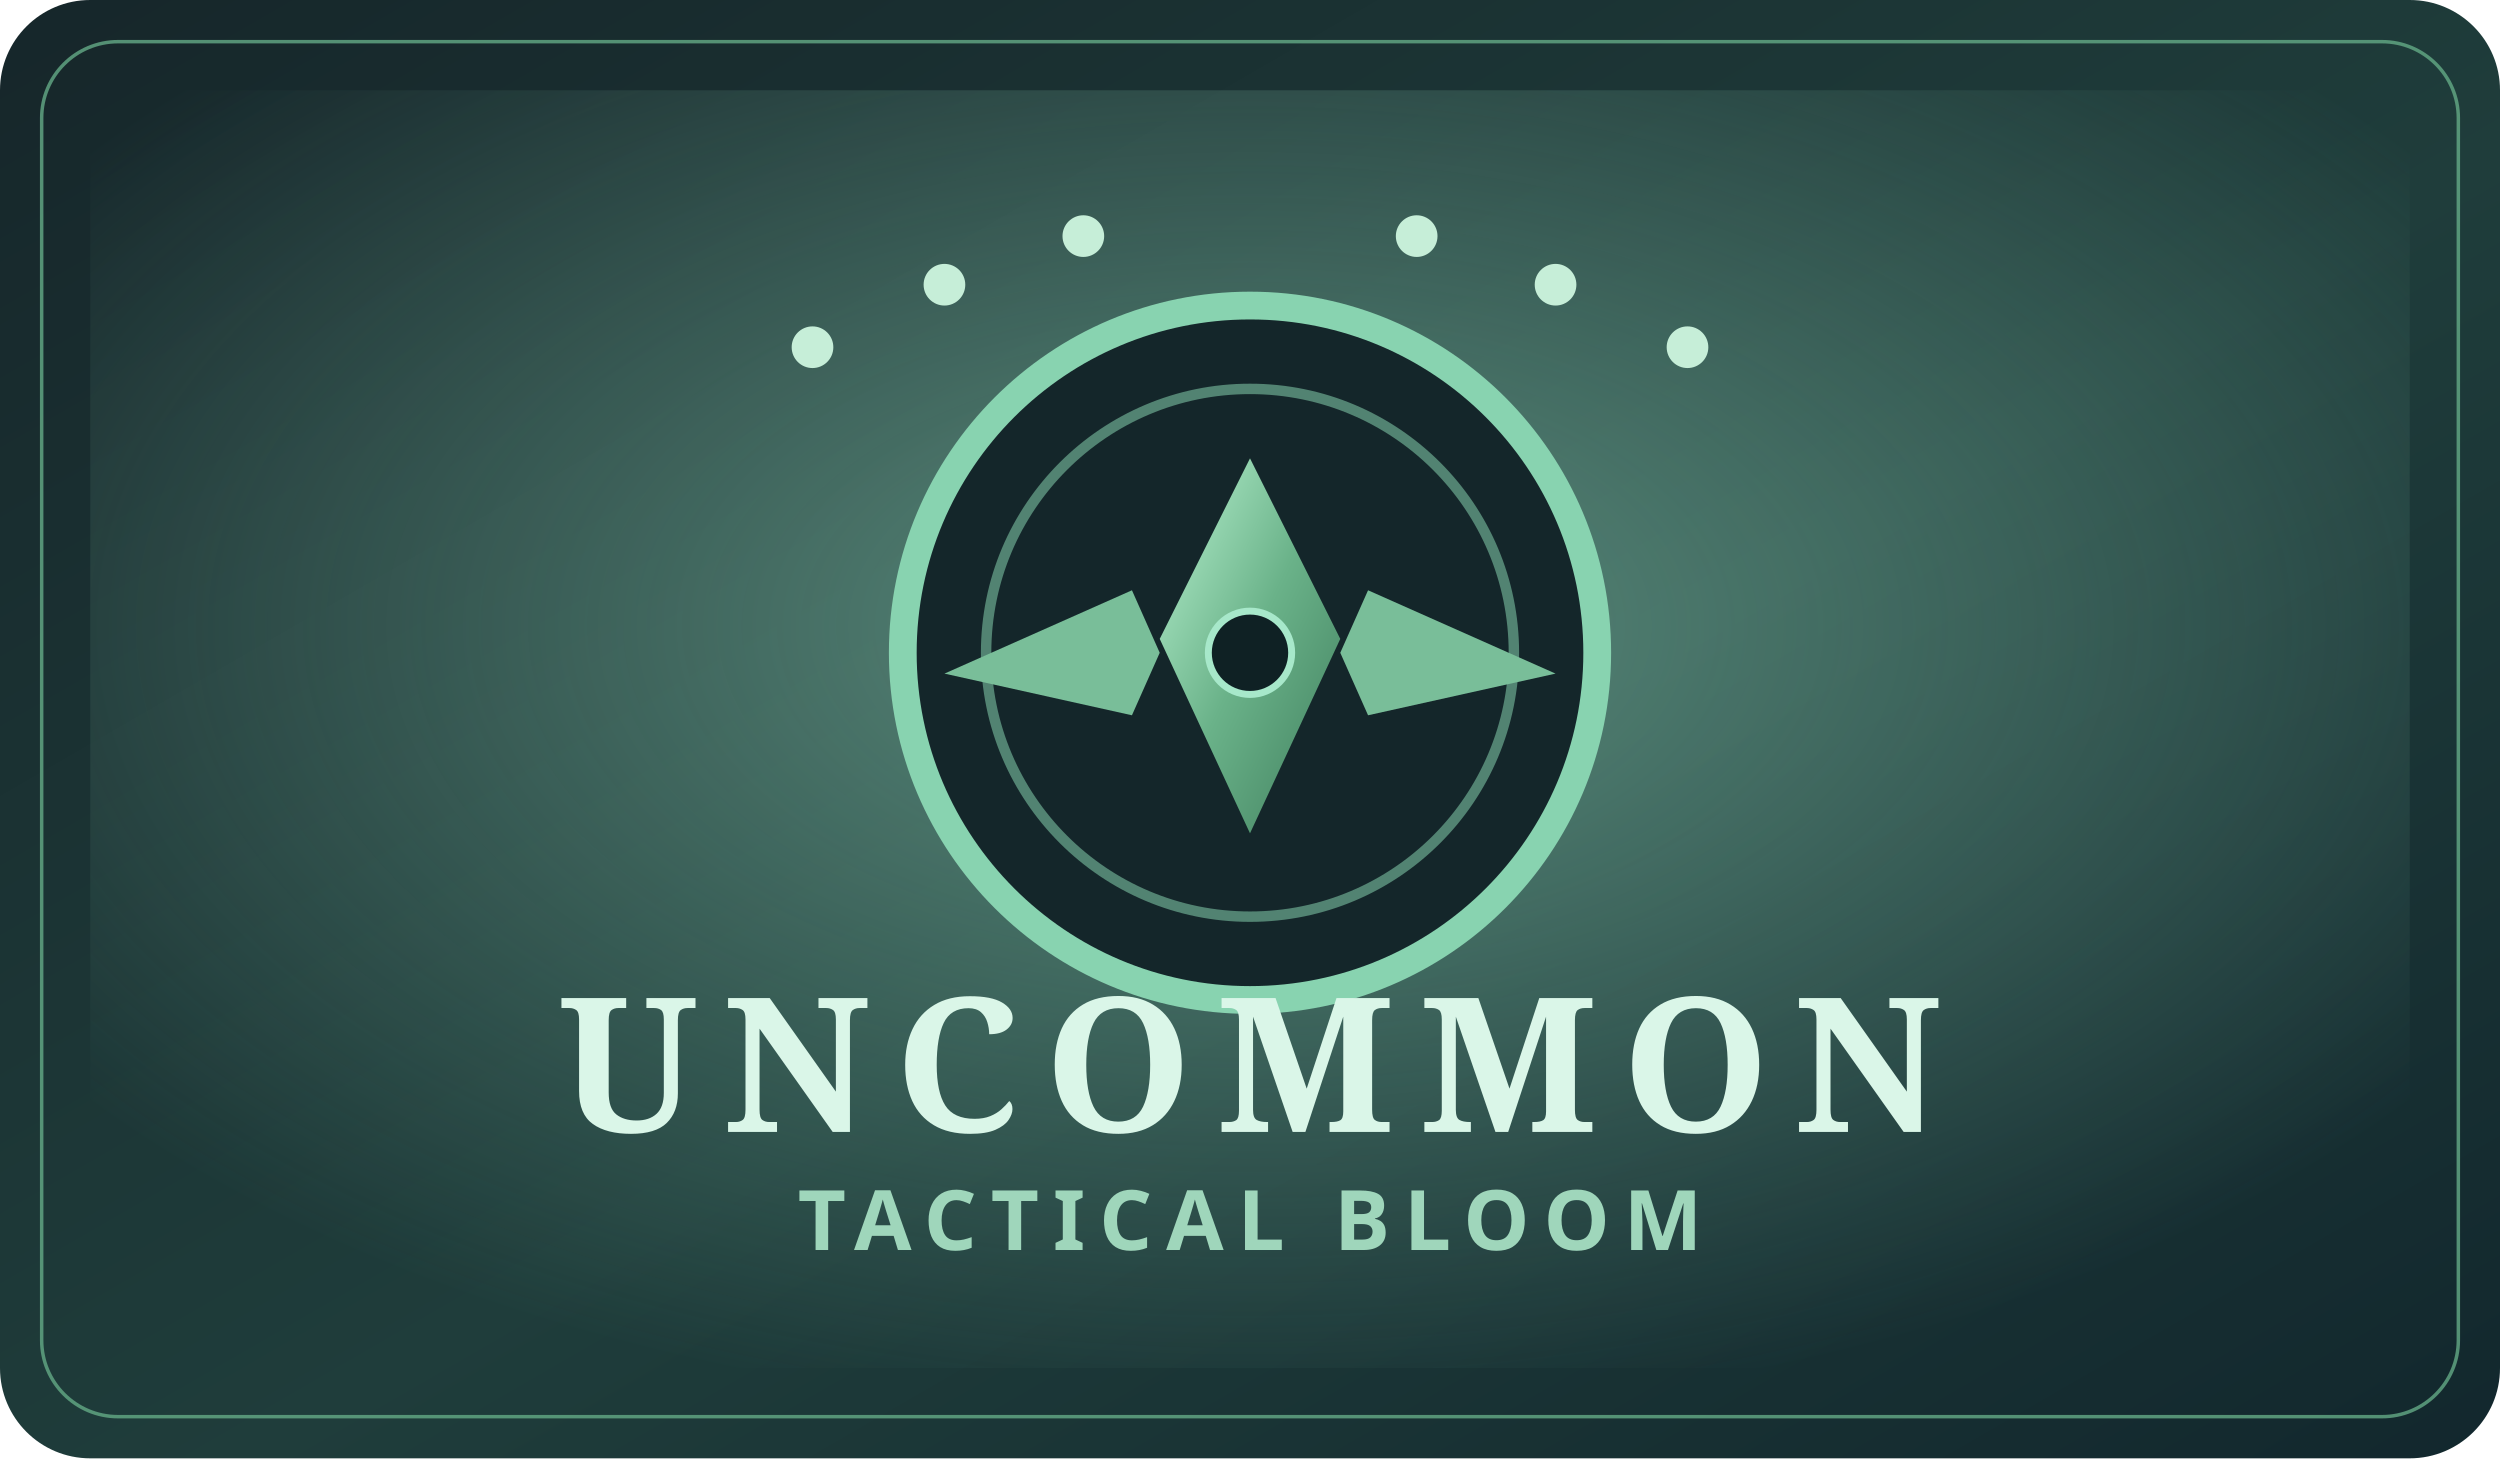
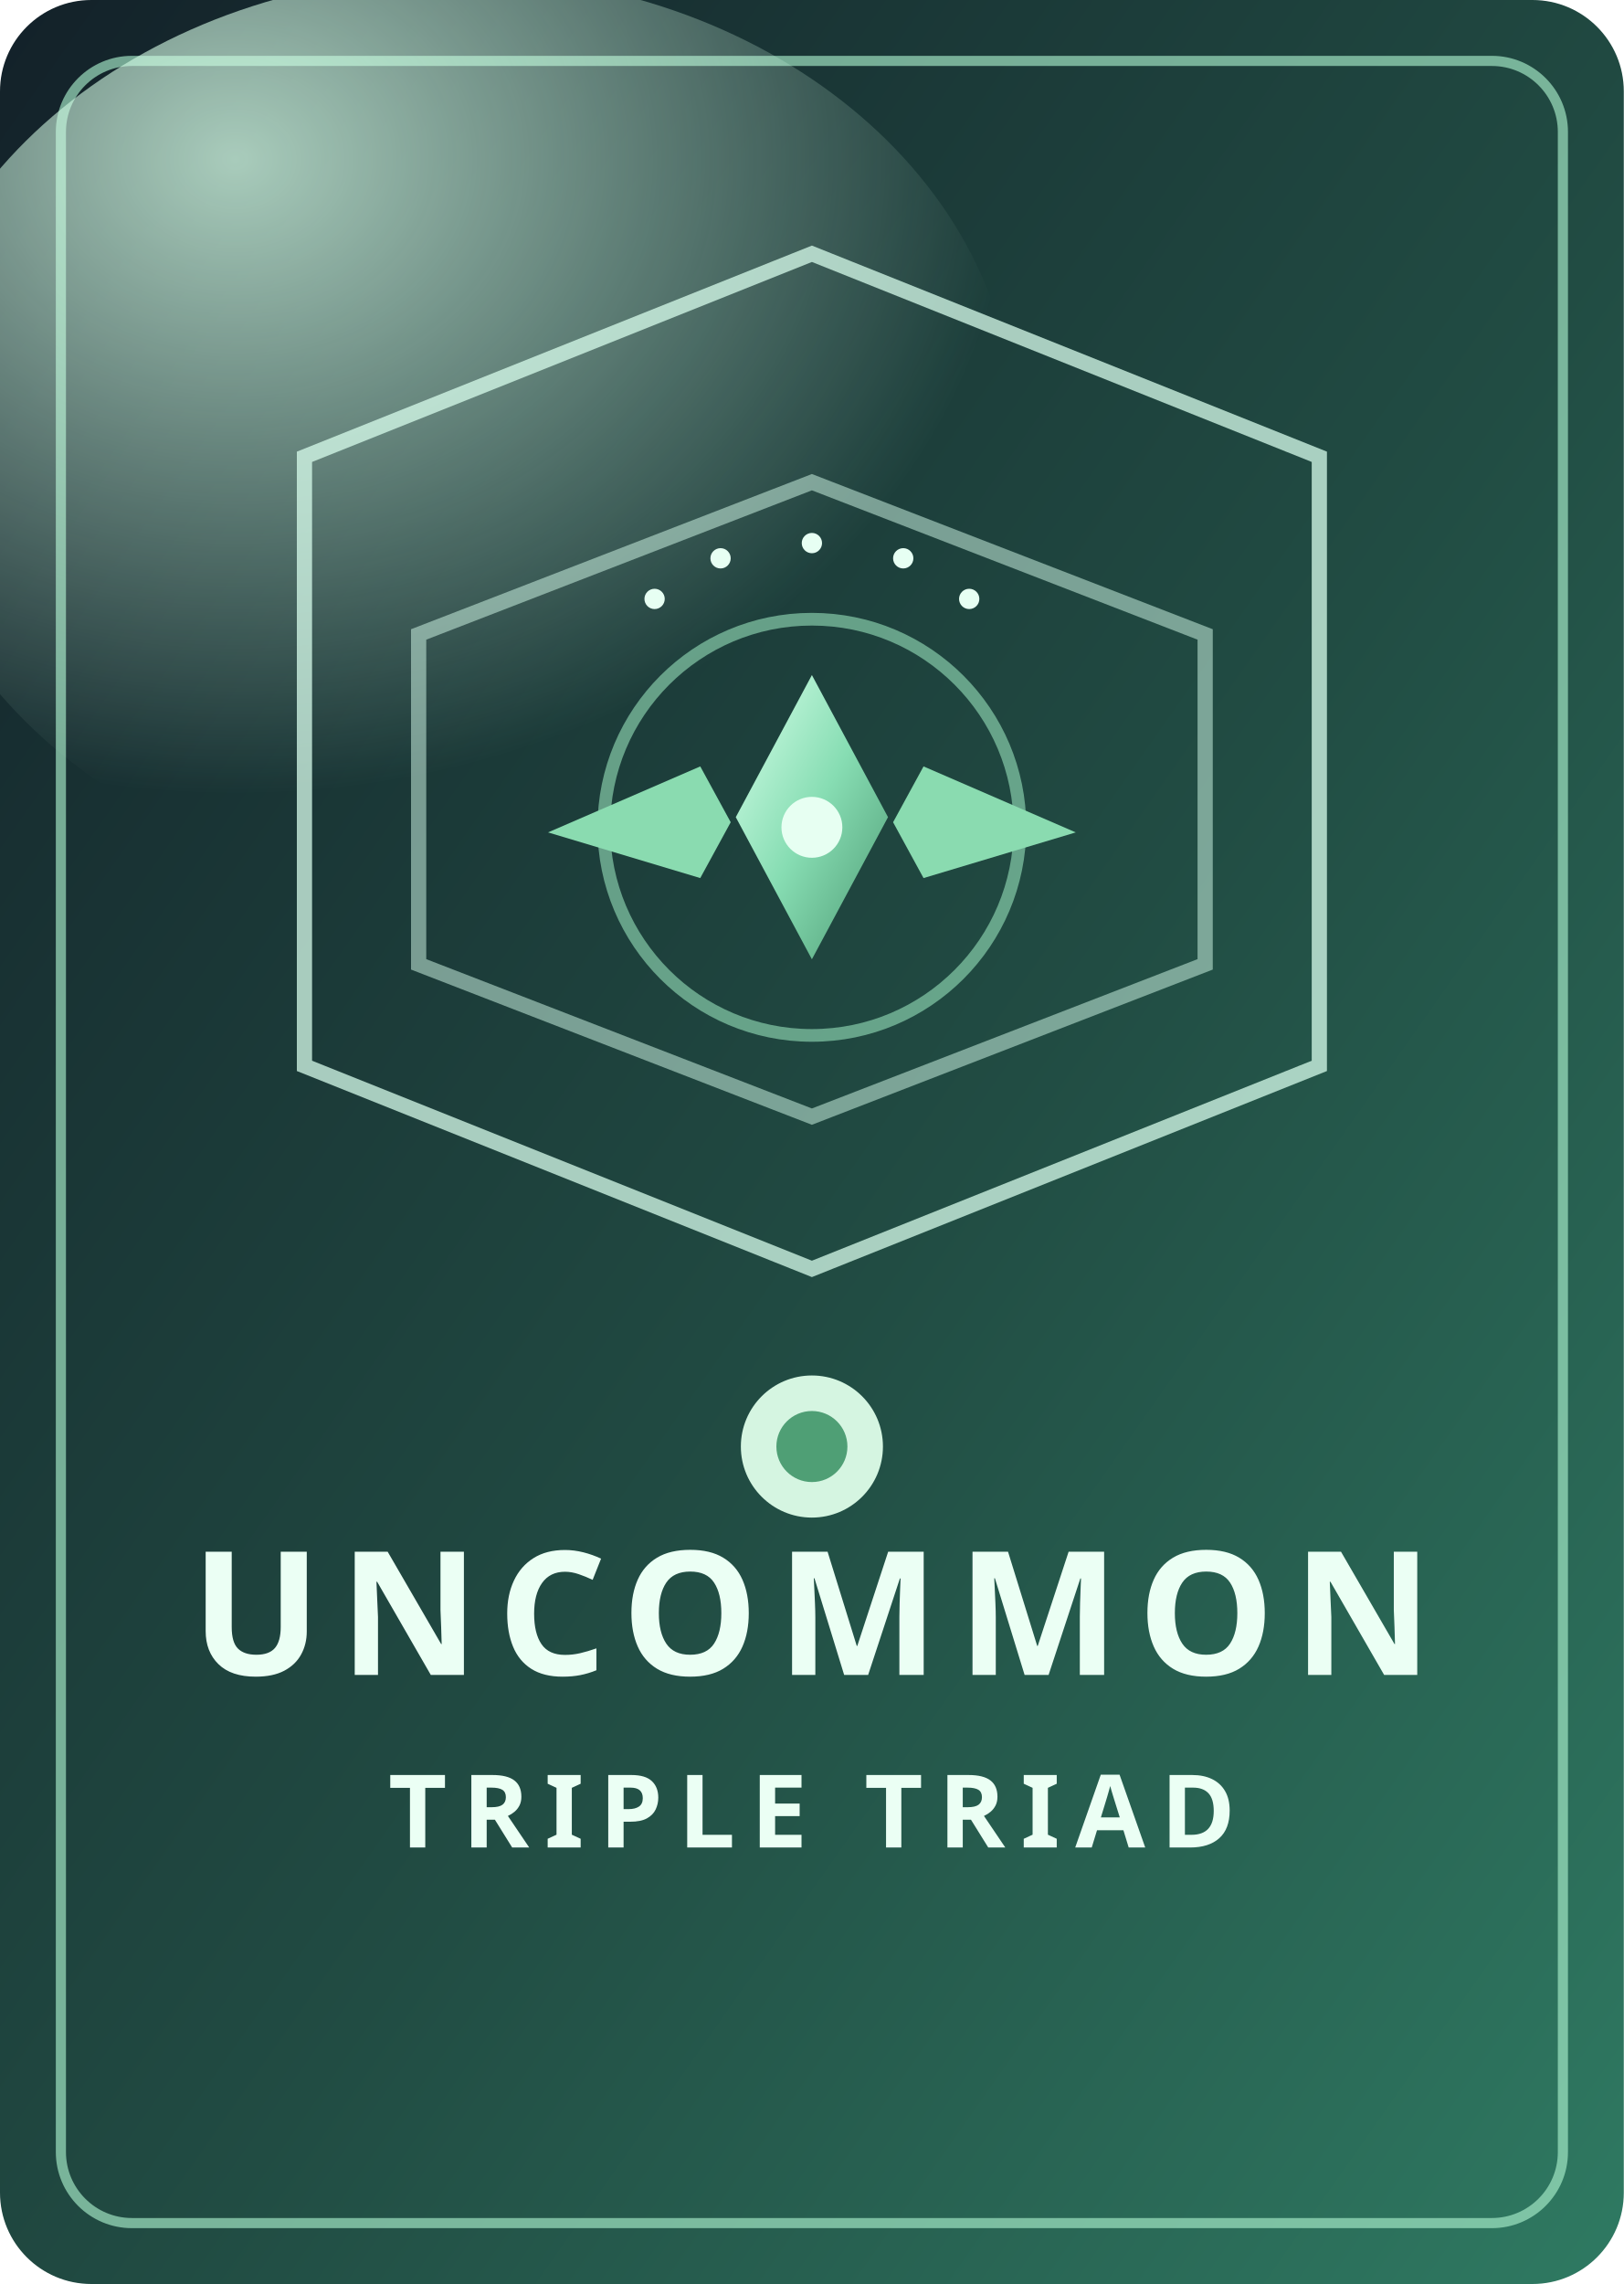
- <svg xmlns="http://www.w3.org/2000/svg" width="720" height="420" viewBox="0 0 720 420" role="img" aria-labelledby="title desc">
+ <svg xmlns="http://www.w3.org/2000/svg" width="640" height="900" viewBox="0 0 640 900" role="img" aria-labelledby="title desc">
  <defs>
    <linearGradient id="bg" x1="0" y1="0" x2="1" y2="1">
-       <stop offset="0%" stop-color="#16262a" />
-       <stop offset="55%" stop-color="#1f3d3b" />
-       <stop offset="100%" stop-color="#12272d" />
+       <stop offset="0%" stop-color="#132129" />
+       <stop offset="55%" stop-color="#214c43" />
+       <stop offset="100%" stop-color="#2f7a62" />
    </linearGradient>
    <linearGradient id="foil" x1="0" y1="0" x2="1" y2="1">
-       <stop offset="0%" stop-color="#b9f3d1" />
-       <stop offset="50%" stop-color="#6ab289" />
-       <stop offset="100%" stop-color="#3f7e5d" />
+       <stop offset="0%" stop-color="#d5ffe9" />
+       <stop offset="50%" stop-color="#87ddb3" />
+       <stop offset="100%" stop-color="#4d9a73" />
    </linearGradient>
-     <radialGradient id="glow" cx="0.5" cy="0.42" r="0.62">
-       <stop offset="0%" stop-color="#9de5c6" stop-opacity="0.48" />
-       <stop offset="100%" stop-color="#9de5c6" stop-opacity="0" />
+     <radialGradient id="shine" cx="30%" cy="20%" r="70%">
+       <stop offset="0%" stop-color="#d7ffe8" stop-opacity="0.76" />
+       <stop offset="100%" stop-color="#d7ffe8" stop-opacity="0" />
    </radialGradient>
  </defs>
-   <rect width="720" height="420" rx="26" fill="url(#bg)" />
-   <rect x="12" y="12" width="696" height="396" rx="22" fill="none" stroke="#62a784" stroke-opacity="0.82" />
-   <rect x="26" y="26" width="668" height="368" rx="18" fill="url(#glow)" />
-   <g transform="translate(360 188)">
-     <circle r="100" fill="#14262a" stroke="#88d3b0" stroke-width="8" />
-     <circle r="76" fill="none" stroke="#88d3b0" stroke-opacity="0.54" stroke-width="3" />
-     <path d="M0 -56 L26 -4 L0 52 L-26 -4 Z" fill="url(#foil)" />
-     <path d="M-88 6 L-34 -18 L-26 0 L-34 18 Z" fill="#79be99" />
-     <path d="M88 6 L34 -18 L26 0 L34 18 Z" fill="#79be99" />
-     <circle r="12" fill="#0f2124" stroke="#a7e8ca" stroke-width="2" />
+   <rect x="0" y="0" width="640" height="900" rx="36" fill="url(#bg)" />
+   <rect x="24" y="24" width="592" height="852" rx="28" fill="none" stroke="#abf1cc" stroke-opacity="0.64" stroke-width="4" />
+   <ellipse cx="180" cy="170" rx="220" ry="180" fill="url(#shine)" />
+   <g fill="none" stroke="#d9ffee" stroke-opacity="0.74" stroke-width="6">
+     <path d="M120 180 L320 100 L520 180 L520 420 L320 500 L120 420 Z" />
+     <path d="M165 250 L320 190 L475 250 L475 380 L320 440 L165 380 Z" stroke-opacity="0.5" />
  </g>
-   <g fill="#c6eed8">
-     <circle cx="234" cy="100" r="6" />
-     <circle cx="272" cy="82" r="6" />
-     <circle cx="312" cy="68" r="6" />
-     <circle cx="408" cy="68" r="6" />
-     <circle cx="448" cy="82" r="6" />
-     <circle cx="486" cy="100" r="6" />
+   <g transform="translate(320 326)">
+     <circle r="82" fill="none" stroke="#9ce7c0" stroke-opacity="0.58" stroke-width="5" />
+     <path d="M0 -60 L30 -4 L0 52 L-30 -4 Z" fill="url(#foil)" />
+     <path d="M-104 2 L-44 -24 L-32 -2 L-44 20 Z" fill="#8adbb0" />
+     <path d="M104 2 L44 -24 L32 -2 L44 20 Z" fill="#8adbb0" />
+     <circle r="12" fill="#e7fff2" />
  </g>
-   <text x="360" y="326" text-anchor="middle" fill="#daf6e8" font-family="Cinzel, serif" font-size="54" font-weight="700" letter-spacing="7">UNCOMMON</text>
-   <text x="360" y="360" text-anchor="middle" fill="#9fd6bb" font-family="Rajdhani, sans-serif" font-size="24" font-weight="700" letter-spacing="4">TACTICAL BLOOM</text>
+   <g fill="#e7fff3">
+     <circle cx="258" cy="236" r="4" />
+     <circle cx="284" cy="220" r="4" />
+     <circle cx="320" cy="214" r="4" />
+     <circle cx="356" cy="220" r="4" />
+     <circle cx="382" cy="236" r="4" />
+   </g>
+   <g fill="#ebfff4" font-family="Rajdhani, sans-serif" text-anchor="middle">
+     <text x="320" y="660" font-size="68" font-weight="700" letter-spacing="7">UNCOMMON</text>
+     <text x="320" y="728" font-size="40" font-weight="600" letter-spacing="6">TRIPLE TRIAD</text>
+   </g>
+   <circle cx="320" cy="570" r="28" fill="#defde9" fill-opacity="0.95" />
+   <circle cx="320" cy="570" r="14" fill="#4f9f75" />
</svg>
